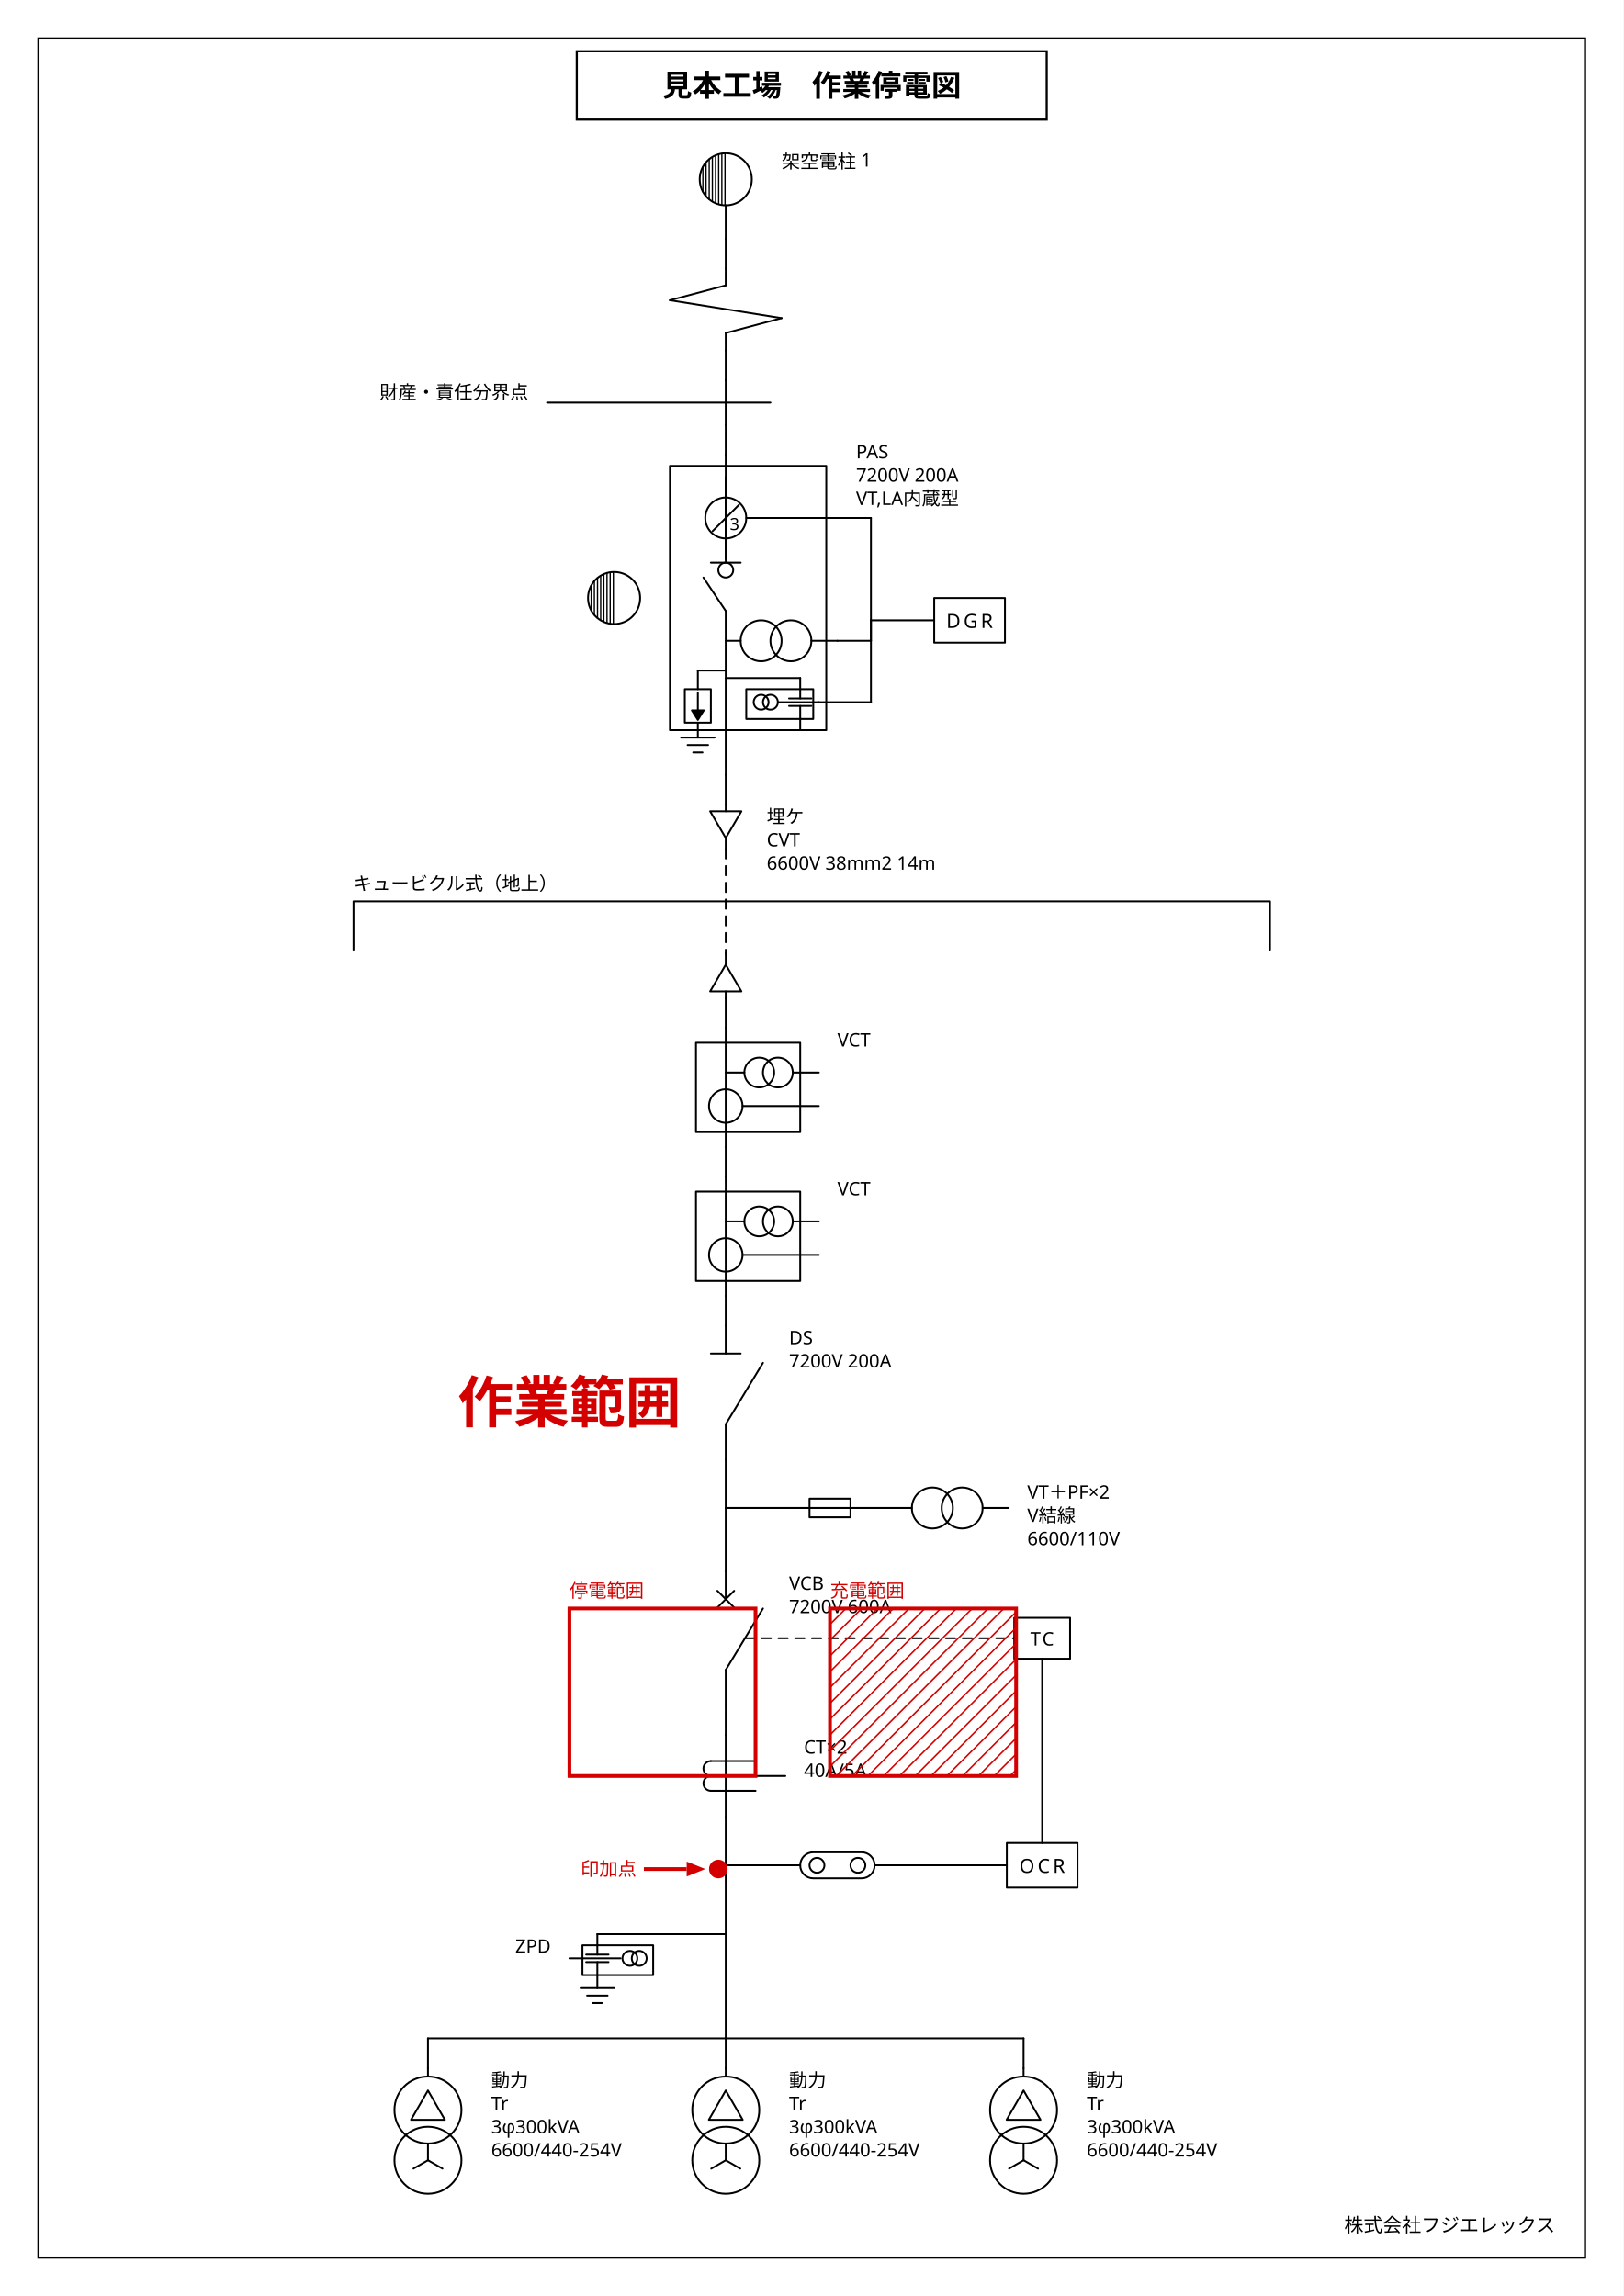
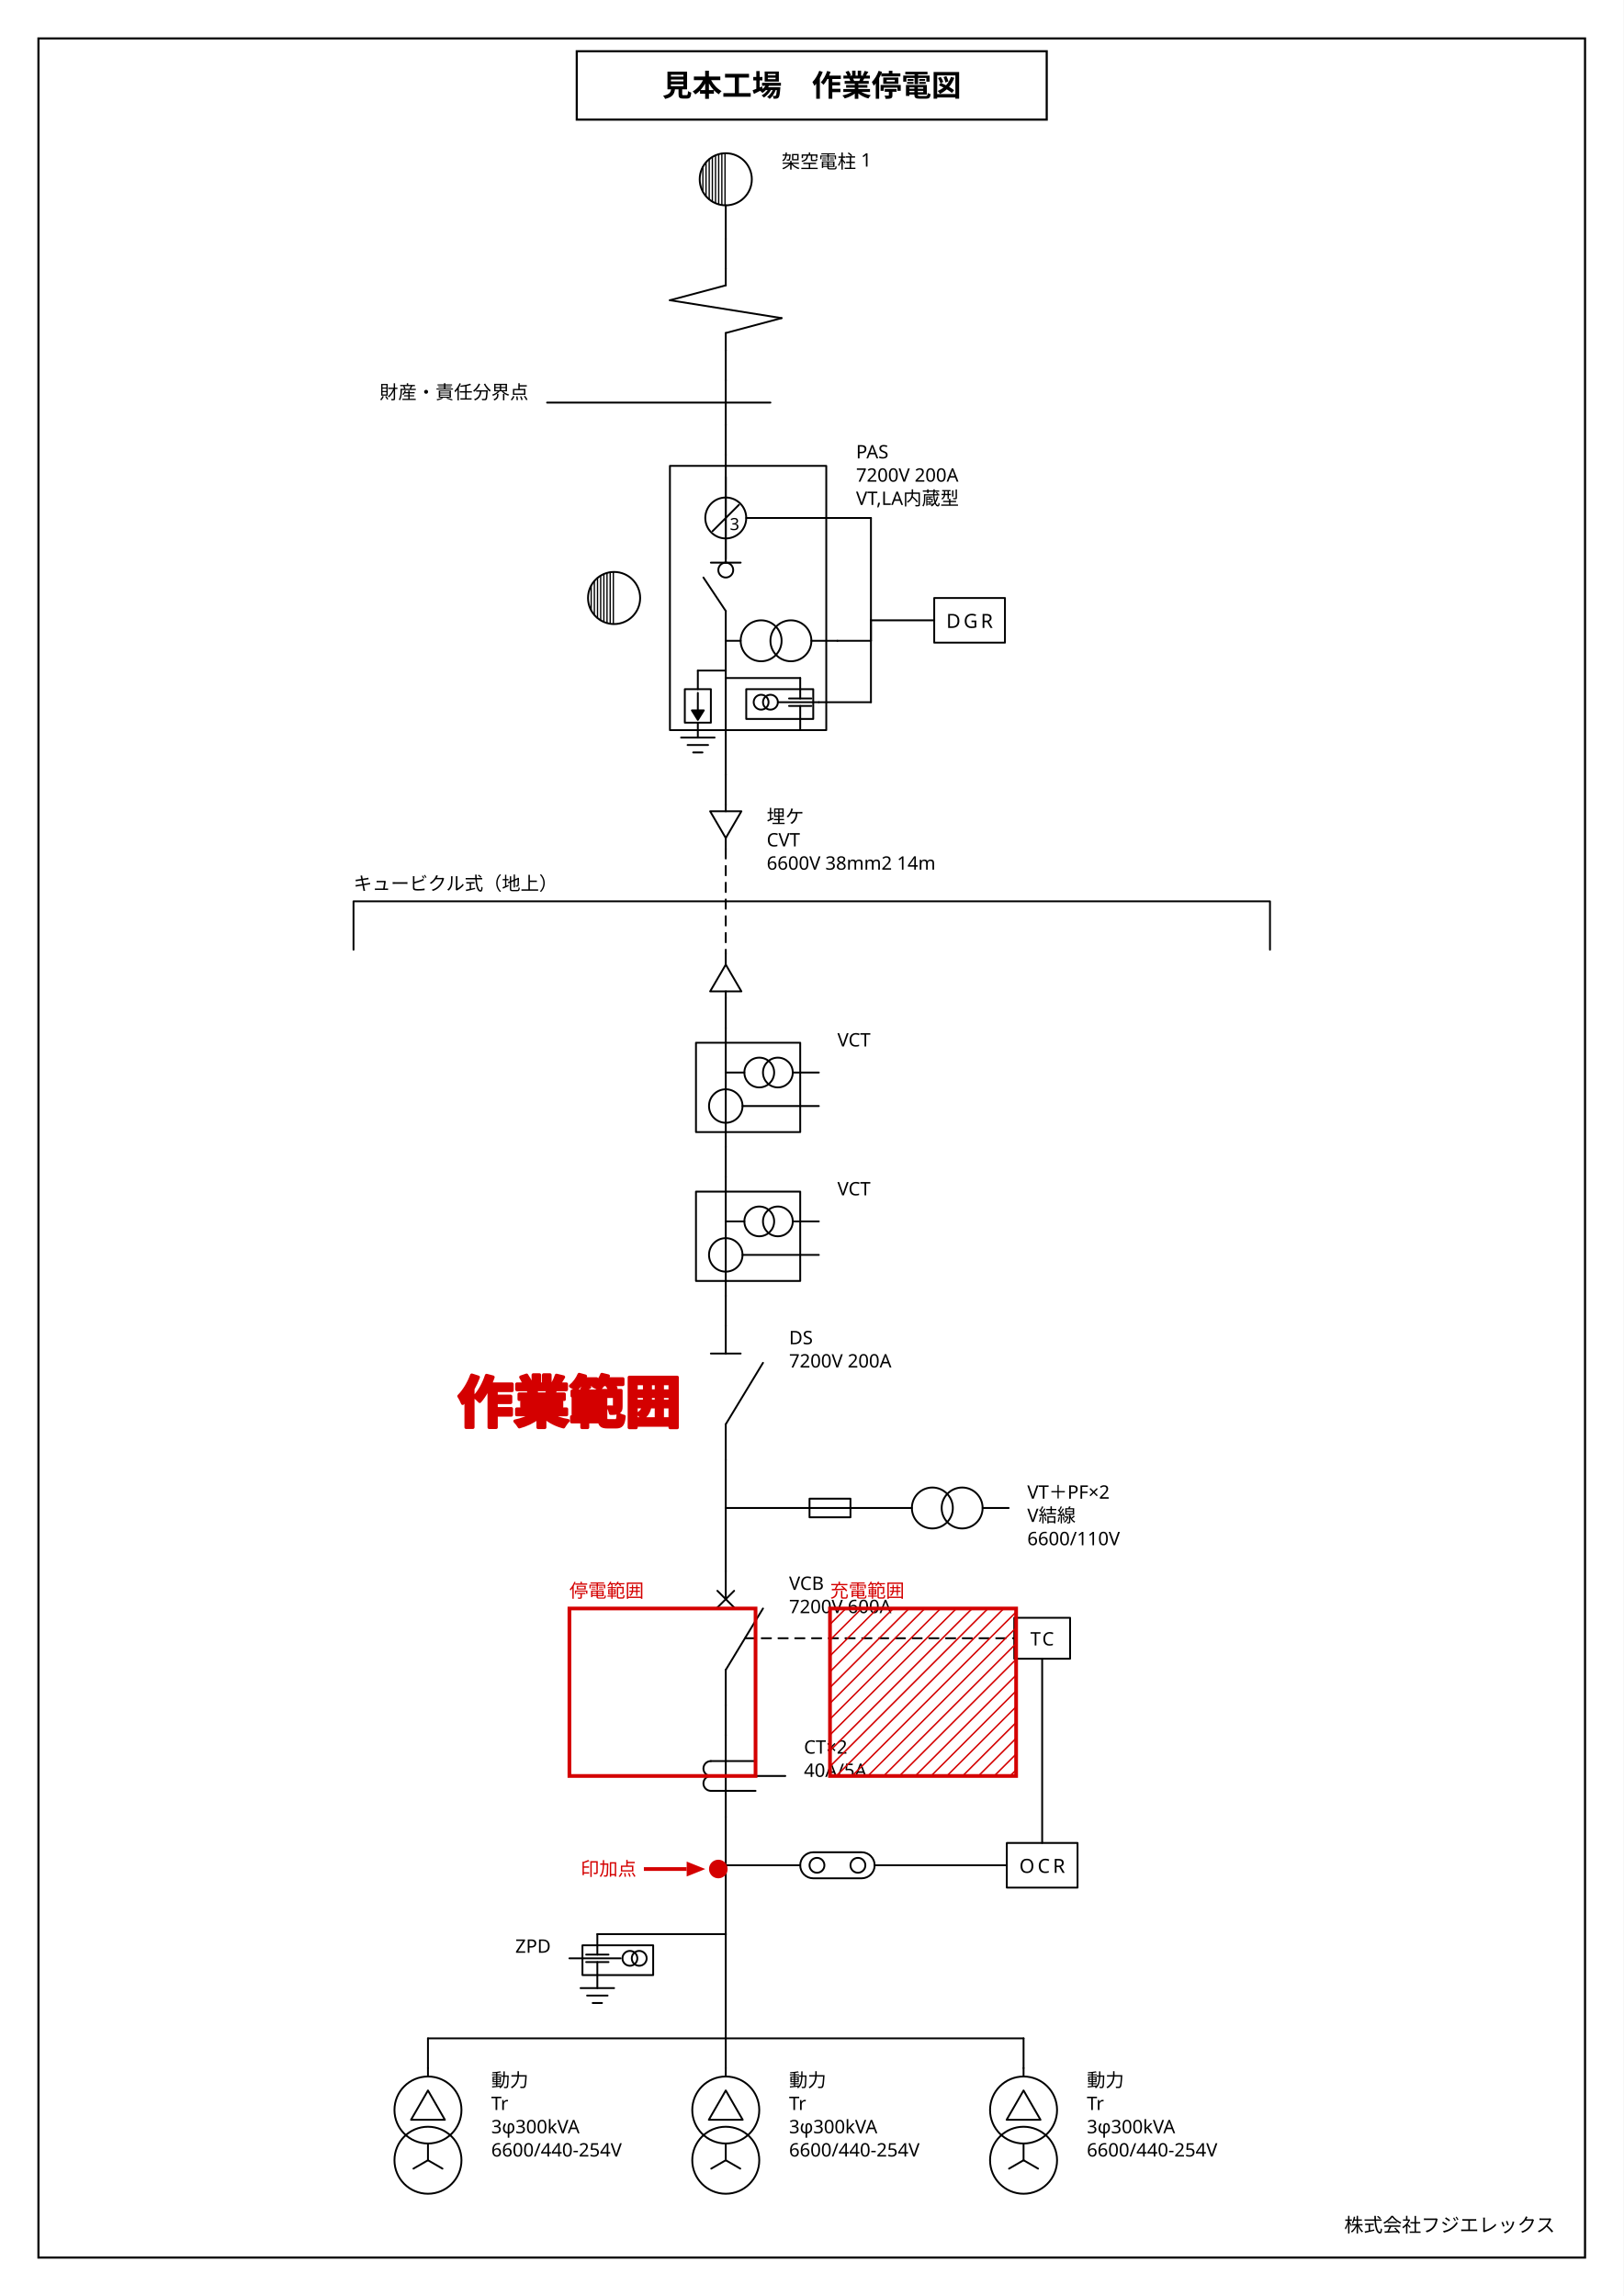
<svg xmlns="http://www.w3.org/2000/svg" viewBox="0 0 760 1075" width="760" height="1075">
  <rect x="0" y="0" width="760" height="1075" fill="#fff" />
  <g stroke="#000" fill="none">
    <rect x="18" y="18" width="724" height="1039" stroke-width="1" />
    <rect x="270" y="24" width="220" height="32" stroke-width="1" />
  </g>
  <text x="380" y="45" font-size="14" font-weight="700" text-anchor="middle" font-family="IPAGothic, 'IPAゴシック', 'Noto Sans JP', 'Hiragino Kaku Gothic ProN', 'Yu Gothic', sans-serif" fill="#000">見本工場　作業停電図</text>
  <text x="728" y="1045" font-size="9" text-anchor="end" font-family="IPAGothic, 'IPAゴシック', 'Noto Sans JP', 'Hiragino Kaku Gothic ProN', 'Yu Gothic', sans-serif" fill="#000">株式会社フジエレックス</text>
  <g transform="translate(339.75 70) scale(0.8713)">
    <g stroke="#000" fill="none" stroke-linecap="round" stroke-linejoin="round" color="#000">
      <path d="M -200 404 L 292.4 404 M -200 404 L -200 430 M 292.4 404 L 292.4 430" fill="none" stroke-width="1" />
      <text x="-200" y="398" font-size="10" font-family="IPAGothic, 'IPAゴシック', 'Noto Sans JP', 'Hiragino Kaku Gothic ProN', 'Yu Gothic', sans-serif" fill="currentColor" stroke="none">キュービクル式（地上）</text>
      <line x1="0" y1="48" x2="0" y2="64" stroke-width="1" />
      <line x1="0" y1="108" x2="0" y2="124" stroke-width="1" />
      <line x1="0" y1="148" x2="0" y2="164" stroke-width="1" />
      <line x1="0" y1="280" x2="-15" y2="280" stroke-width="1" />
      <line x1="0" y1="284" x2="40" y2="284" stroke-width="1" />
      <line x1="32" y1="198" x2="78" y2="198" stroke-width="1" />
      <line x1="78" y1="198" x2="78" y2="253" stroke-width="1" />
      <line x1="60" y1="264" x2="78" y2="264" stroke-width="1" />
      <line x1="78" y1="264" x2="78" y2="253" stroke-width="1" />
      <line x1="50" y1="297" x2="78" y2="297" stroke-width="1" />
      <line x1="78" y1="297" x2="78" y2="253" stroke-width="1" />
      <line x1="78" y1="253" x2="112" y2="253" stroke-width="1" />
      <line x1="0" y1="336" x2="0" y2="352" stroke-width="1" />
      <line x1="0" y1="376" x2="0" y2="432" stroke-width="1" stroke-dasharray="5 4" />
      <line x1="0" y1="456" x2="0" y2="472" stroke-width="1" />
      <line x1="0" y1="536" x2="0" y2="552" stroke-width="1" />
      <line x1="0" y1="616" x2="0" y2="632" stroke-width="1" />
      <line x1="0" y1="704" x2="0" y2="730" stroke-width="1" />
      <line x1="0" y1="730" x2="34" y2="730" stroke-width="1" />
      <line x1="78" y1="730" x2="92" y2="730" stroke-width="1" />
      <line x1="0" y1="730" x2="0" y2="764" stroke-width="1" />
      <line x1="0" y1="836" x2="0" y2="852" stroke-width="1" />
      <line x1="0" y1="896" x2="0" y2="922" stroke-width="1" />
      <line x1="0" y1="922" x2="34" y2="922" stroke-width="1" />
      <line x1="86" y1="922" x2="151" y2="922" stroke-width="1" />
      <line x1="10.303" y1="800" x2="155" y2="800" stroke-width="1" stroke-dasharray="5 4" />
      <line x1="170" y1="811" x2="170" y2="910" stroke-width="1" />
      <line x1="0" y1="922" x2="0" y2="959" stroke-width="1" />
      <line x1="0" y1="959" x2="-69" y2="959" stroke-width="1" />
      <line x1="0" y1="959" x2="0" y2="1015" stroke-width="1" />
      <line x1="-160" y1="1015" x2="160" y2="1015" stroke-width="1" />
      <line x1="-160" y1="1015" x2="-160" y2="1031" stroke-width="1" />
      <line x1="0" y1="1015" x2="0" y2="1031" stroke-width="1" />
      <line x1="160" y1="1015" x2="160" y2="1031" stroke-width="1" />
-       <text x="-144" y="684" font-size="30" text-anchor="start" font-weight="700" font-family="IPAGothic, 'IPAゴシック', 'Noto Sans JP', 'Hiragino Kaku Gothic ProN', 'Yu Gothic', sans-serif" fill="#d40000" stroke="none">
+       <text x="-144" y="684" font-size="30" text-anchor="start" font-weight="700" font-family="IPAGothic, 'IPAゴシック', 'Noto Sans JP', 'Hiragino Kaku Gothic ProN', 'Yu Gothic', sans-serif" fill="#d40000" stroke="#d40000" stroke-width="1.8" stroke-linejoin="round">
        <tspan x="-144" dy="0">作業範囲</tspan>
      </text>
      <text x="-84" y="778" font-size="10" text-anchor="start" font-family="IPAGothic, 'IPAゴシック', 'Noto Sans JP', 'Hiragino Kaku Gothic ProN', 'Yu Gothic', sans-serif" fill="#d40000" stroke="none">
        <tspan x="-84" dy="0">停電範囲</tspan>
      </text>
      <text x="56" y="778" font-size="10" text-anchor="start" font-family="IPAGothic, 'IPAゴシック', 'Noto Sans JP', 'Hiragino Kaku Gothic ProN', 'Yu Gothic', sans-serif" fill="#d40000" stroke="none">
        <tspan x="56" dy="0">充電範囲</tspan>
      </text>
      <text x="-48" y="927.5" font-size="10" text-anchor="end" font-family="IPAGothic, 'IPAゴシック', 'Noto Sans JP', 'Hiragino Kaku Gothic ProN', 'Yu Gothic', sans-serif" fill="#d40000" stroke="none">
        <tspan x="-48" dy="0">印加点</tspan>
      </text>
      <g transform="translate(-16 0)">
        <circle cx="16" cy="16" r="14" fill="none" stroke-width="1" />
        <line x1="3.7" y1="9.313" x2="3.7" y2="22.687" stroke-width="0.7" />
        <line x1="5.4" y1="6.855" x2="5.4" y2="25.145" stroke-width="0.7" />
        <line x1="7.1" y1="5.193" x2="7.1" y2="26.807" stroke-width="0.7" />
        <line x1="8.8" y1="3.993" x2="8.8" y2="28.007" stroke-width="0.7" />
        <line x1="10.5" y1="3.126" x2="10.5" y2="28.874" stroke-width="0.7" />
        <line x1="12.2" y1="2.526" x2="12.2" y2="29.474" stroke-width="0.7" />
        <line x1="13.9" y1="2.158" x2="13.9" y2="29.842" stroke-width="0.7" />
        <line x1="15.6" y1="2.006" x2="15.6" y2="29.994" stroke-width="0.7" />
        <line x1="16" y1="30" x2="16" y2="48" stroke-width="1" />
      </g>
      <text x="30" y="10" font-size="10" text-anchor="start" font-family="IPAGothic, 'IPAゴシック', 'Noto Sans JP', 'Hiragino Kaku Gothic ProN', 'Yu Gothic', sans-serif" fill="currentColor" stroke="none">
        <tspan x="30" dy="0">架空電柱 1</tspan>
      </text>
      <g transform="translate(-30 64)">
        <line x1="30" y1="0" x2="30" y2="9" stroke-width="1" />
        <line x1="30" y1="9" x2="0" y2="17" stroke-width="1" />
        <line x1="0" y1="17" x2="60" y2="26.6" stroke-width="1" />
        <line x1="60" y1="26.6" x2="30" y2="34.6" stroke-width="1" />
        <line x1="30" y1="34.6" x2="30" y2="44" stroke-width="1" />
      </g>
      <g transform="translate(-96 124)">
        <line x1="96" y1="0" x2="96" y2="24" stroke-width="1" />
        <line x1="0" y1="12" x2="120" y2="12" stroke-width="1" />
      </g>
      <text x="-106" y="134" font-size="10" text-anchor="end" font-family="IPAGothic, 'IPAゴシック', 'Noto Sans JP', 'Hiragino Kaku Gothic ProN', 'Yu Gothic', sans-serif" fill="currentColor" stroke="none">
        <tspan x="-106" dy="0">財産・責任分界点</tspan>
      </text>
      <g transform="translate(-36 164)">
        <line x1="36" y1="0" x2="36" y2="6" stroke-width="1" />
        <rect x="6" y="6" width="84" height="142" fill="none" stroke-width="1" />
        <line x1="36" y1="6" x2="36" y2="58" stroke-width="1" />
        <line x1="28" y1="58" x2="44" y2="58" stroke-width="1" />
        <circle cx="36" cy="62" r="4" fill="none" stroke-width="1" />
        <line x1="36" y1="84" x2="24" y2="66" stroke-width="1" />
        <line x1="36" y1="84" x2="36" y2="172" stroke-width="1" />
      </g>
      <text x="70" y="166" font-size="10" text-anchor="start" font-family="IPAGothic, 'IPAゴシック', 'Noto Sans JP', 'Hiragino Kaku Gothic ProN', 'Yu Gothic', sans-serif" fill="currentColor" stroke="none">
        <tspan x="70" dy="0">PAS</tspan>
        <tspan x="70" dy="12.5">7200V 200A</tspan>
        <tspan x="70" dy="12.5">VT,LA内蔵型</tspan>
      </text>
      <g transform="translate(-76 225)">
        <circle cx="16" cy="16" r="14" fill="none" stroke-width="1" />
        <line x1="3.7" y1="9.313" x2="3.7" y2="22.687" stroke-width="0.7" />
        <line x1="5.4" y1="6.855" x2="5.4" y2="25.145" stroke-width="0.7" />
        <line x1="7.1" y1="5.193" x2="7.1" y2="26.807" stroke-width="0.7" />
        <line x1="8.8" y1="3.993" x2="8.8" y2="28.007" stroke-width="0.7" />
        <line x1="10.5" y1="3.126" x2="10.5" y2="28.874" stroke-width="0.7" />
        <line x1="12.2" y1="2.526" x2="12.2" y2="29.474" stroke-width="0.7" />
        <line x1="13.9" y1="2.158" x2="13.9" y2="29.842" stroke-width="0.7" />
        <line x1="15.6" y1="2.006" x2="15.6" y2="29.994" stroke-width="0.7" />
      </g>
      <g transform="translate(-20 176)">
        <line x1="20" y1="0" x2="20" y2="44" stroke-width="1" />
        <circle cx="20" cy="22" r="11" fill="none" stroke-width="1" />
        <line x1="12.929" y1="29.071" x2="27.071" y2="14.929" stroke-width="1" />
        <text x="24.75" y="25" font-size="9" text-anchor="middle" dominant-baseline="central" font-family="IPAGothic, 'IPAゴシック', 'Noto Sans JP', 'Hiragino Kaku Gothic ProN', 'Yu Gothic', sans-serif" fill="currentColor" stroke="none">3</text>
        <line x1="31" y1="22" x2="52" y2="22" stroke-width="1" />
      </g>
      <g transform="translate(0 249)">
        <line x1="0" y1="15" x2="8" y2="15" stroke-width="1" />
        <circle cx="19" cy="15" r="11" fill="none" stroke-width="1" />
        <circle cx="35" cy="15" r="11" fill="none" stroke-width="1" />
        <line x1="46" y1="15" x2="60" y2="15" stroke-width="1" />
      </g>
      <g transform="translate(-35 280)">
        <line x1="20" y1="0" x2="20" y2="10" stroke-width="1" />
        <rect x="13" y="10" width="14" height="18" fill="none" stroke-width="1" />
        <line x1="20" y1="12" x2="20" y2="23" stroke-width="1" />
        <polygon points="16.8,21.38 20,26.5 23.2,21.38" fill="currentColor" stroke-width="1" />
        <line x1="20" y1="28" x2="20" y2="36" stroke-width="1" />
        <line x1="11" y1="36" x2="29" y2="36" stroke-width="1" />
        <line x1="14.5" y1="40" x2="25.5" y2="40" stroke-width="1" />
        <line x1="17.5" y1="44" x2="22.5" y2="44" stroke-width="1" />
      </g>
      <g transform="translate(10 284)">
        <line x1="30" y1="0" x2="30" y2="11" stroke-width="1" />
        <rect x="1" y="6" width="36" height="16" fill="none" stroke-width="1" />
        <line x1="24" y1="11" x2="36" y2="11" stroke-width="1" />
        <line x1="24" y1="15" x2="36" y2="15" stroke-width="1" />
        <line x1="30" y1="15" x2="30" y2="28" stroke-width="1" />
        <line x1="18" y1="13" x2="40" y2="13" stroke-width="1" />
        <circle cx="9" cy="13" r="4" fill="none" stroke-width="1" />
        <circle cx="14" cy="13" r="4" fill="none" stroke-width="1" />
      </g>
      <g transform="translate(112 241)">
        <rect x="0" y="0" width="38" height="24" fill="none" stroke-width="1" />
        <text x="19" y="12" font-size="10.5" text-anchor="middle" dominant-baseline="central" font-family="IPAGothic, 'IPAゴシック', 'Noto Sans JP', 'Hiragino Kaku Gothic ProN', 'Yu Gothic', sans-serif" letter-spacing="1.6" fill="currentColor" stroke="none">DGR</text>
      </g>
      <g transform="translate(-12 352)">
        <line x1="12" y1="0" x2="12" y2="3.6" stroke-width="1" />
        <polygon points="3.6,3.6 20.4,3.6 12,18" fill="none" stroke-width="1" />
        <line x1="12" y1="18" x2="12" y2="24" stroke-width="1" />
      </g>
      <text x="22" y="362" font-size="10" text-anchor="start" font-family="IPAGothic, 'IPAゴシック', 'Noto Sans JP', 'Hiragino Kaku Gothic ProN', 'Yu Gothic', sans-serif" fill="currentColor" stroke="none">
        <tspan x="22" dy="0">埋ケ</tspan>
        <tspan x="22" dy="12.5">CVT</tspan>
        <tspan x="22" dy="12.5">6600V 38mm2 14m</tspan>
      </text>
      <g transform="translate(-12 432) rotate(180 12 12)">
        <line x1="12" y1="0" x2="12" y2="3.6" stroke-width="1" />
        <polygon points="3.6,3.6 20.4,3.6 12,18" fill="none" stroke-width="1" />
        <line x1="12" y1="18" x2="12" y2="24" stroke-width="1" />
      </g>
      <g transform="translate(-22 472)">
        <line x1="22" y1="0" x2="22" y2="64" stroke-width="1" />
        <rect x="6" y="8" width="56" height="48" fill="none" stroke-width="1" />
        <line x1="22" y1="24" x2="32" y2="24" stroke-width="1" />
        <circle cx="40" cy="24" r="8" fill="none" stroke-width="1" />
        <circle cx="50" cy="24" r="8" fill="none" stroke-width="1" />
        <line x1="58" y1="24" x2="72" y2="24" stroke-width="1" />
        <circle cx="22" cy="42" r="9" fill="none" stroke-width="1" />
        <line x1="31" y1="42" x2="72" y2="42" stroke-width="1" />
      </g>
      <text x="60" y="482" font-size="10" text-anchor="start" font-family="IPAGothic, 'IPAゴシック', 'Noto Sans JP', 'Hiragino Kaku Gothic ProN', 'Yu Gothic', sans-serif" fill="currentColor" stroke="none">
        <tspan x="60" dy="0">VCT</tspan>
      </text>
      <g transform="translate(-22 552)">
        <line x1="22" y1="0" x2="22" y2="64" stroke-width="1" />
        <rect x="6" y="8" width="56" height="48" fill="none" stroke-width="1" />
        <line x1="22" y1="24" x2="32" y2="24" stroke-width="1" />
        <circle cx="40" cy="24" r="8" fill="none" stroke-width="1" />
        <circle cx="50" cy="24" r="8" fill="none" stroke-width="1" />
        <line x1="58" y1="24" x2="72" y2="24" stroke-width="1" />
        <circle cx="22" cy="42" r="9" fill="none" stroke-width="1" />
        <line x1="31" y1="42" x2="72" y2="42" stroke-width="1" />
      </g>
      <text x="60" y="562" font-size="10" text-anchor="start" font-family="IPAGothic, 'IPAゴシック', 'Noto Sans JP', 'Hiragino Kaku Gothic ProN', 'Yu Gothic', sans-serif" fill="currentColor" stroke="none">
        <tspan x="60" dy="0">VCT</tspan>
      </text>
      <g transform="translate(-24 632)">
        <line x1="24" y1="0" x2="24" y2="15" stroke-width="1" />
        <line x1="16" y1="15" x2="32" y2="15" stroke-width="1" />
        <line x1="24" y1="53" x2="44" y2="20" stroke-width="1" />
        <line x1="24" y1="53" x2="24" y2="72" stroke-width="1" />
      </g>
      <text x="34" y="642" font-size="10" text-anchor="start" font-family="IPAGothic, 'IPAゴシック', 'Noto Sans JP', 'Hiragino Kaku Gothic ProN', 'Yu Gothic', sans-serif" fill="currentColor" stroke="none">
        <tspan x="34" dy="0">DS</tspan>
        <tspan x="34" dy="12.5">7200V 200A</tspan>
      </text>
      <g transform="translate(36 708) rotate(-90 20 22)">
        <line x1="20" y1="0" x2="20" y2="44" stroke-width="1" />
        <rect x="15" y="11" width="10" height="22" fill="none" stroke-width="1" />
      </g>
      <g transform="translate(92 715)">
        <line x1="0" y1="15" x2="8" y2="15" stroke-width="1" />
        <circle cx="19" cy="15" r="11" fill="none" stroke-width="1" />
        <circle cx="35" cy="15" r="11" fill="none" stroke-width="1" />
        <line x1="46" y1="15" x2="60" y2="15" stroke-width="1" />
      </g>
      <text x="162" y="725" font-size="10" text-anchor="start" font-family="IPAGothic, 'IPAゴシック', 'Noto Sans JP', 'Hiragino Kaku Gothic ProN', 'Yu Gothic', sans-serif" fill="currentColor" stroke="none">
        <tspan x="162" dy="0">VT＋PF×2</tspan>
        <tspan x="162" dy="12.5">V結線</tspan>
        <tspan x="162" dy="12.5">6600/110V</tspan>
      </text>
      <g transform="translate(-24 764)">
        <line x1="24" y1="0" x2="24" y2="15" stroke-width="1" />
        <line x1="19.5" y1="10.5" x2="28.5" y2="19.5" stroke-width="1" />
        <line x1="28.5" y1="10.5" x2="19.5" y2="19.5" stroke-width="1" />
        <line x1="24" y1="53" x2="44" y2="20" stroke-width="1" />
        <line x1="24" y1="53" x2="24" y2="72" stroke-width="1" />
      </g>
      <text x="34" y="774" font-size="10" text-anchor="start" font-family="IPAGothic, 'IPAゴシック', 'Noto Sans JP', 'Hiragino Kaku Gothic ProN', 'Yu Gothic', sans-serif" fill="currentColor" stroke="none">
        <tspan x="34" dy="0">VCB</tspan>
        <tspan x="34" dy="12.5">7200V 600A</tspan>
      </text>
      <g transform="translate(-24 852)">
        <line x1="24" y1="0" x2="24" y2="44" stroke-width="1" />
        <line x1="16" y1="14" x2="40" y2="14" stroke-width="1" />
        <line x1="16" y1="30" x2="40" y2="30" stroke-width="1" />
        <line x1="16" y1="22" x2="56" y2="22" stroke-width="1" />
        <path d="M 16 14 A 4 4 0 0 0 16 22" fill="none" stroke-width="1" />
        <path d="M 16 22 A 4 4 0 0 0 16 30" fill="none" stroke-width="1" />
      </g>
      <text x="42" y="862" font-size="10" text-anchor="start" font-family="IPAGothic, 'IPAゴシック', 'Noto Sans JP', 'Hiragino Kaku Gothic ProN', 'Yu Gothic', sans-serif" fill="currentColor" stroke="none">
        <tspan x="42" dy="0">CT×2</tspan>
        <tspan x="42" dy="12.5">40A/5A</tspan>
      </text>
      <g transform="translate(34 911)">
        <line x1="0" y1="11" x2="6" y2="11" stroke-width="1" />
        <rect x="6" y="4" width="40" height="14" rx="7" fill="none" stroke-width="1" />
        <circle cx="15" cy="11" r="4" fill="none" stroke-width="1" />
        <circle cx="37" cy="11" r="4" fill="none" stroke-width="1" />
        <line x1="46" y1="11" x2="52" y2="11" stroke-width="1" />
      </g>
      <g transform="translate(151 910)">
        <rect x="0" y="0" width="38" height="24" fill="none" stroke-width="1" />
        <text x="19" y="12" font-size="10.5" text-anchor="middle" dominant-baseline="central" font-family="IPAGothic, 'IPAゴシック', 'Noto Sans JP', 'Hiragino Kaku Gothic ProN', 'Yu Gothic', sans-serif" letter-spacing="1.6" fill="currentColor" stroke="none">OCR</text>
      </g>
      <g transform="translate(155 789)">
        <rect x="0" y="0" width="30" height="22" fill="none" stroke-width="1" />
        <text x="15" y="11" font-size="10" text-anchor="middle" dominant-baseline="central" font-family="IPAGothic, 'IPAゴシック', 'Noto Sans JP', 'Hiragino Kaku Gothic ProN', 'Yu Gothic', sans-serif" letter-spacing="1" fill="currentColor" stroke="none">TC</text>
      </g>
      <g transform="translate(-84 959)">
        <line x1="15" y1="0" x2="15" y2="11" stroke-width="1" />
        <rect x="7" y="6" width="38" height="16" fill="none" stroke-width="1" />
        <line x1="9" y1="11" x2="21" y2="11" stroke-width="1" />
        <line x1="9" y1="15" x2="21" y2="15" stroke-width="1" />
        <line x1="15" y1="15" x2="15" y2="29" stroke-width="1" />
        <line x1="6" y1="29" x2="24" y2="29" stroke-width="1" />
        <line x1="9.5" y1="33" x2="20.5" y2="33" stroke-width="1" />
        <line x1="12.5" y1="37" x2="17.5" y2="37" stroke-width="1" />
        <line x1="0" y1="13" x2="27.5" y2="13" stroke-width="1" />
        <circle cx="32.5" cy="13" r="4" fill="none" stroke-width="1" />
        <circle cx="37.5" cy="13" r="4" fill="none" stroke-width="1" />
      </g>
      <text x="-94" y="969" font-size="10" text-anchor="end" font-family="IPAGothic, 'IPAゴシック', 'Noto Sans JP', 'Hiragino Kaku Gothic ProN', 'Yu Gothic', sans-serif" fill="currentColor" stroke="none">
        <tspan x="-94" dy="0">ZPD</tspan>
      </text>
      <g transform="translate(-184 1031)">
        <line x1="24" y1="0" x2="24" y2="4.5" stroke-width="1" />
        <circle cx="24" cy="22.5" r="18" fill="none" stroke-width="1" />
        <circle cx="24" cy="49.5" r="18" fill="none" stroke-width="1" />
        <polygon points="24,12 33.093,27.75 14.907,27.75" fill="none" stroke-width="1" />
        <line x1="24" y1="49.5" x2="24" y2="40.5" stroke-width="1" />
        <line x1="24" y1="49.5" x2="31.794" y2="54" stroke-width="1" />
        <line x1="24" y1="49.5" x2="16.206" y2="54" stroke-width="1" />
      </g>
      <text x="-126" y="1041" font-size="10" text-anchor="start" font-family="IPAGothic, 'IPAゴシック', 'Noto Sans JP', 'Hiragino Kaku Gothic ProN', 'Yu Gothic', sans-serif" fill="currentColor" stroke="none">
        <tspan x="-126" dy="0">動力</tspan>
        <tspan x="-126" dy="12.5">Tr</tspan>
        <tspan x="-126" dy="12.5">3φ300kVA</tspan>
        <tspan x="-126" dy="12.5">6600/440-254V</tspan>
      </text>
      <g transform="translate(-24 1031)">
        <line x1="24" y1="0" x2="24" y2="4.5" stroke-width="1" />
        <circle cx="24" cy="22.5" r="18" fill="none" stroke-width="1" />
        <circle cx="24" cy="49.5" r="18" fill="none" stroke-width="1" />
        <polygon points="24,12 33.093,27.75 14.907,27.75" fill="none" stroke-width="1" />
        <line x1="24" y1="49.5" x2="24" y2="40.5" stroke-width="1" />
        <line x1="24" y1="49.5" x2="31.794" y2="54" stroke-width="1" />
        <line x1="24" y1="49.5" x2="16.206" y2="54" stroke-width="1" />
      </g>
      <text x="34" y="1041" font-size="10" text-anchor="start" font-family="IPAGothic, 'IPAゴシック', 'Noto Sans JP', 'Hiragino Kaku Gothic ProN', 'Yu Gothic', sans-serif" fill="currentColor" stroke="none">
        <tspan x="34" dy="0">動力</tspan>
        <tspan x="34" dy="12.5">Tr</tspan>
        <tspan x="34" dy="12.5">3φ300kVA</tspan>
        <tspan x="34" dy="12.5">6600/440-254V</tspan>
      </text>
      <g transform="translate(136 1031)">
        <line x1="24" y1="0" x2="24" y2="4.5" stroke-width="1" />
        <circle cx="24" cy="22.5" r="18" fill="none" stroke-width="1" />
        <circle cx="24" cy="49.5" r="18" fill="none" stroke-width="1" />
        <polygon points="24,12 33.093,27.75 14.907,27.75" fill="none" stroke-width="1" />
        <line x1="24" y1="49.5" x2="24" y2="40.5" stroke-width="1" />
        <line x1="24" y1="49.5" x2="31.794" y2="54" stroke-width="1" />
        <line x1="24" y1="49.5" x2="16.206" y2="54" stroke-width="1" />
      </g>
      <text x="194" y="1041" font-size="10" text-anchor="start" font-family="IPAGothic, 'IPAゴシック', 'Noto Sans JP', 'Hiragino Kaku Gothic ProN', 'Yu Gothic', sans-serif" fill="currentColor" stroke="none">
        <tspan x="194" dy="0">動力</tspan>
        <tspan x="194" dy="12.5">Tr</tspan>
        <tspan x="194" dy="12.5">3φ300kVA</tspan>
        <tspan x="194" dy="12.5">6600/440-254V</tspan>
      </text>
      <rect x="-84" y="784" width="100" height="90" fill="none" stroke="#d40000" stroke-width="2" stroke-linejoin="miter" />
      <rect x="56" y="784" width="100" height="90" fill="none" stroke="#d40000" stroke-width="2" stroke-linejoin="miter" />
      <path d="M 56 792.53 L 64.53 784 M 56 801.01 L 73.01 784 M 56 809.5 L 81.5 784 M 56 817.98 L 89.98 784 M 56 826.47 L 98.47 784 M 56 834.95 L 106.95 784 M 56 843.44 L 115.44 784 M 56 851.93 L 123.93 784 M 56 860.41 L 132.41 784 M 56 868.9 L 140.9 784 M 59.38 874 L 149.38 784 M 67.87 874 L 156 785.87 M 76.35 874 L 156 794.35 M 84.84 874 L 156 802.84 M 93.32 874 L 156 811.32 M 101.81 874 L 156 819.81 M 110.29 874 L 156 828.29 M 118.78 874 L 156 836.78 M 127.26 874 L 156 845.26 M 135.75 874 L 156 853.75 M 144.23 874 L 156 862.23 M 152.72 874 L 156 870.72" fill="none" stroke="#d40000" stroke-width="0.8" stroke-linecap="butt" />
      <circle cx="-4" cy="924" r="5" fill="#d40000" stroke="none" />
      <line x1="-44" y1="924" x2="-21" y2="924" stroke="#d40000" stroke-width="2" stroke-linecap="butt" />
      <polygon points="-11,924 -21,920 -21,928" fill="#d40000" stroke="none" />
    </g>
  </g>
</svg>
